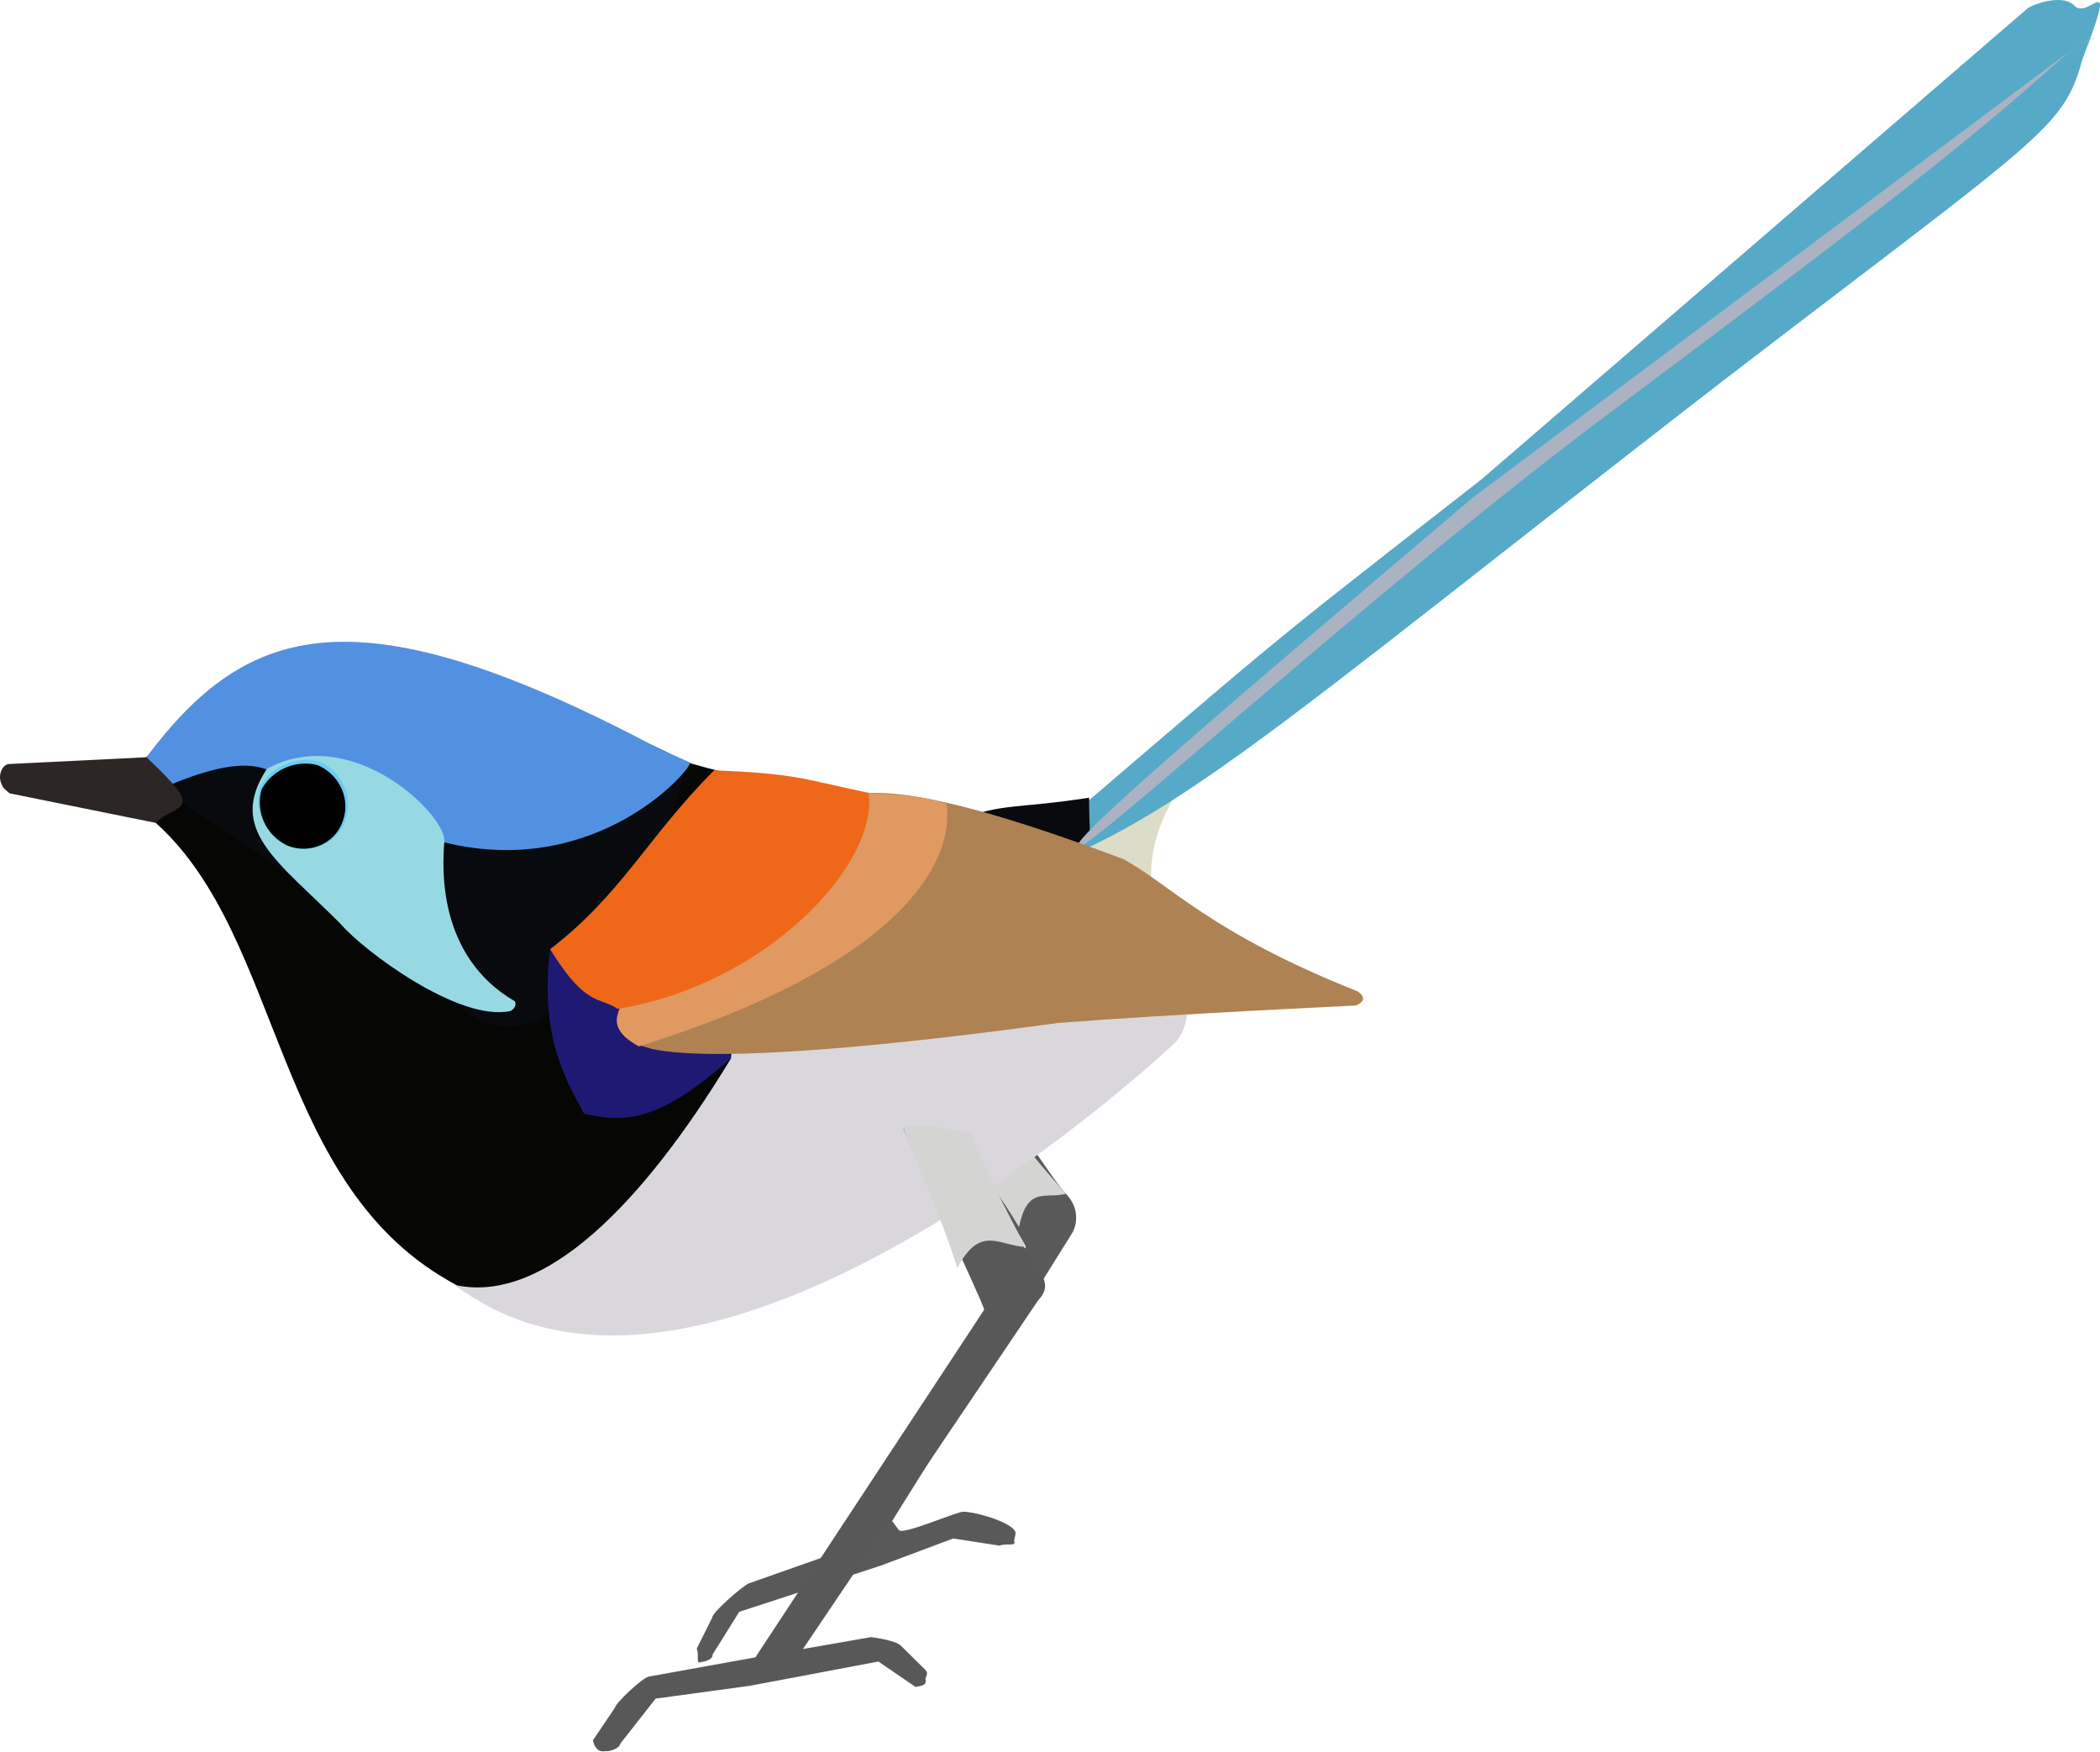
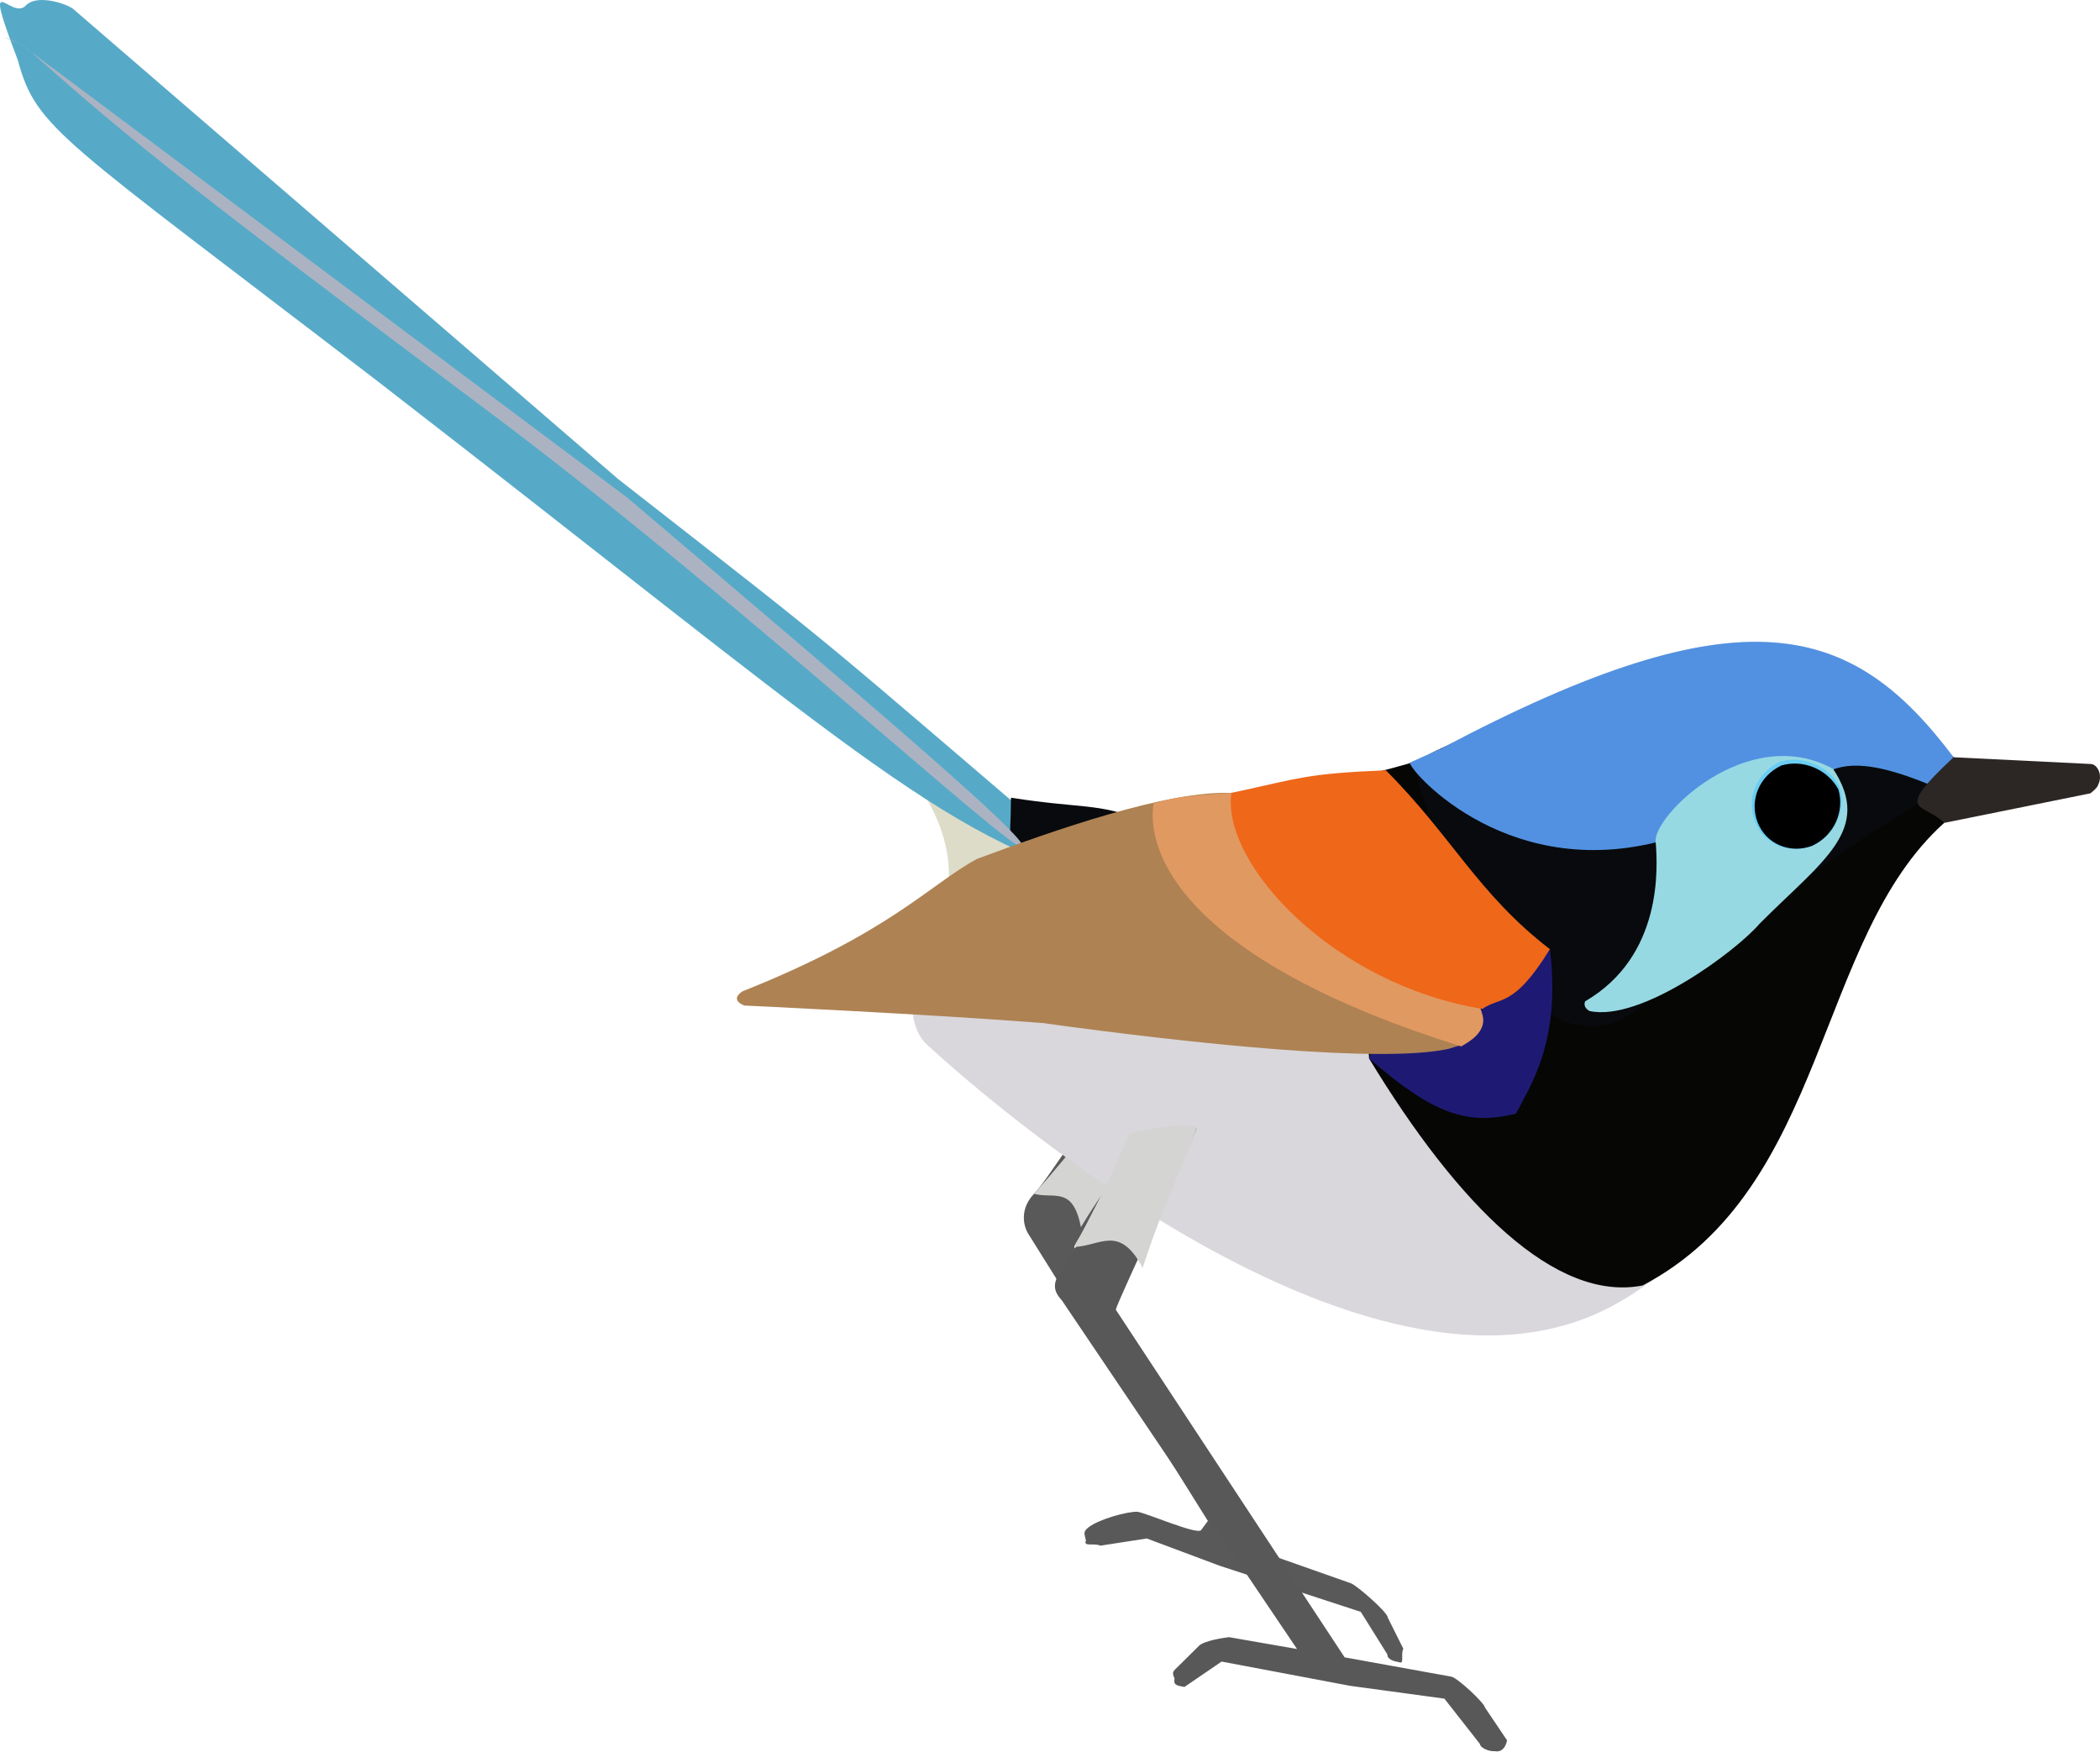
<svg xmlns="http://www.w3.org/2000/svg" xmlns:xlink="http://www.w3.org/1999/xlink" version="1.1" id="Layer_1" x="0px" y="0px" width="98.293" height="81.985" viewBox="0 0 98.293 81.985" xml:space="preserve">
  <defs id="defs44">
	
	
	
	
	
	
	
	
	
</defs>
  <style type="text/css" id="style2">
	.st0{fill:#EEEAE7;}
	.st1{fill:#997C4C;}
	.st2{fill:#404041;}
	.st3{fill:#6C6B6B;}
	.st4{fill:#979594;}
	.st5{clip-path:url(#SVGID_2_);}
	.st6{fill:#231F20;}
</style>
  <g id="layer1" style="display:inline;opacity:1" transform="translate(-1.294431,3.772273)">
-     <g id="g32" transform="matrix(-10.64733,6.886616,6.886616,10.64733,8.594569,-1027.178)" style="opacity:1">
+     <g id="g32" transform="matrix(10.64733,6.886616,-6.886616,10.64733,92.2875,-1027.178)" style="opacity:1">
      <g id="g30">
        <defs id="defs21">
          <path id="SVGID_1_" d="m 73,55.4 c 0,-0.1 0,-0.2 0,-0.2 1.1,-4.6 1.9,-9.5 6.2,-12.5 5,-3.5 6.2,-10.4 2.7,-15.4 C 78.5,22.4 71.8,21.1 67,24.4 v 0 l -24.4,17 -10.2,7.2 -19.3,13.6 c 0,0 30.8,21.1 49.4,7.9 5.2,-3.4 8.9,-8.7 10.5,-14.7 z" />
        </defs>
        <clipPath id="SVGID_2_">
          <use xlink:href="#SVGID_1_" style="overflow:visible" id="use23" x="0" y="0" width="100%" height="100%" />
        </clipPath>
        <g class="st5" clip-path="url(#SVGID_2_)" id="g28">
				
			</g>
      </g>
    </g>
-     <path class="st0" d="m 50.72,37.279 c 0.868,2.168 2.779,2.676 5.035,4.485 0.08,-2.498 -1.625,-4.468 0.451,-8.145 -1.031,-0.699 -4.346,2.069 -5.486,3.66 z" id="path4-1-9-1-3" style="display:inline;fill:#dddcc8;fill-opacity:1;stroke-width:1.516" />
-     <path class="st4" d="M 81.901,14.085 C 96.859,2.607 97.876,2.269 98.757,-0.968 c 1.734,-4.553 0.324,-1.825 -0.367,-2.536 -0.471,-0.522 -1.72,-0.171 -2.194,0.122 L 70.65,18.657 C 59.072,27.698 62.171,25.251 47.798,37.506 55.536,35.47 60.158,30.907 81.901,14.085 Z" id="path14" style="fill:#57aac7;fill-opacity:1;stroke-width:0.926" />
-     <path class="st3" d="m 51.188,52.112 c -0.67,-0.702 -2.139,-3.197 -2.301,-2.941 l -1.454,2.295 c -0.095,0.118 1.854,2.923 1.876,3.136 l -8.77,14.27 -4.181,1.473 c -0.286,0.101 -1.744,1.384 -1.722,1.597 l -0.732,1.467 c 0.14,0.309 -0.081,0.761 0.227,0.62 0.213,-0.022 0.539,-0.137 0.517,-0.35 l 1.246,-1.996 6.609,-2.159 3.407,-1.276 2.171,0.336 c 0.309,-0.14 0.818,0.07 0.677,-0.239 0.073,-0.331 0.149,-0.406 -0.117,-0.616 -0.493,-0.389 -1.827,-0.746 -2.272,-0.732 -0.339,0.011 -2.82,1.103 -3,0.859 L 43.052,67.427 51.47,53.966 c 0.245,-0.414 0.362,-1.184 -0.282,-1.853 z" id="path18892-0" style="display:inline;fill:#5a5959;fill-opacity:1;stroke-width:1.516" />
-     <path class="st2" d="m 51.188,52.112 c -1.97,-2.2 -3.078,-3.778 -3.078,-3.778 0,0 -2.354,0.161 -2.399,0.531 0.363,0.709 1.847,2.431 3.283,4.809 0.381,-1.952 1.257,-1.306 2.195,-1.562 z" id="path12-8-3-7" style="display:inline;fill:#d4d4d3;fill-opacity:1;stroke-width:0.932" />
-     <path class="st0" d="m 24.204,57.407 c 12.178,6.404 32.002,-12.285 32.002,-12.285 0,0 2.626,-2.002 -2.345,-8.687 C 49.465,34.822 42.727,33.153 35.254,32.376 31.409,31.976 33.707,31.833 32.09,31.248 17.979,23.777 12.868,25.385 8.149,31.677 4.53,34.236 6.661,31.48 8.589,34.75 14.633,40.176 15.549,52.856 24.204,57.407 Z" id="path4" style="fill:#d9d7db;fill-opacity:1;stroke-width:1.516" />
-     <path class="st0" d="m 22.698,56.403 c 4.068,0.804 8.631,-3.734 12.809,-10.625 0.21,-4.28 1.191,-6.102 -0.183,-13.359 -2.978,-0.762 -1.94,-0.584 -3.234,-1.172 C 17.948,24.558 13.493,26.041 8.149,31.677 4.53,34.236 6.661,31.48 8.589,34.75 14.633,40.176 14.043,51.852 22.698,56.403 Z" id="path4-1" style="display:inline;opacity:1;fill:#060604;fill-opacity:1;stroke-width:1.516" />
-     <path class="st0" d="m 22.157,42.81 c 6.546,6.478 11.389,-10.599 11.198,-10.777 0,0 0.03,-0.198 -1.264,-0.785 -14.393,-6.877 -18.754,-4.988 -23.941,0.429 0.787,1.497 0.615,1.039 1.731,2.214 5.465,3.341 5.863,4.136 12.278,8.919 z" id="path4-1-9" style="display:inline;fill:#080a0d;fill-opacity:1;stroke-width:1.516" />
-     <path class="st0" d="m 51.431,36.54 c 1.143,-2.036 0.846,-0.077 0.839,-2.969 -3.424,0.529 -4.004,0.231 -6.16,1.054 2.979,1.572 3.366,2.025 5.321,1.914 z" id="path4-1-9-1" style="display:inline;fill:#080a0d;fill-opacity:1;stroke-width:1.516" />
-     <path class="st0" d="m 35.507,45.778 c -0.609,-2.15 -2.067,-2.71 -2.067,-2.71 -2.482,-1.451 -5.101,-1.82 -6.396,-2.408 -0.54,4.353 0.95,6.432 1.584,7.7 2.306,0.569 3.892,0.007 6.879,-2.582 z" id="path4-1-2" style="display:inline;fill:#1e1a74;fill-opacity:1;stroke-width:1.516" />
-     <path class="st0" d="m 22.091,35.663 c 7.242,1.767 11.687,-3.563 11.496,-3.74 0,0 -0.202,-0.087 -1.496,-0.675 -14.111,-7.471 -19.223,-5.863 -23.941,0.429 0.381,2.028 0.091,1.768 1.113,1.288 7.511,-3.108 4.059,2.897 12.83,2.699 z" id="path4-1-9-5" style="display:inline;opacity:1;fill:#5291e1;fill-opacity:1;stroke-width:1.516" />
-     <path class="st4" d="M 76.806,15.427 C 90.059,5.511 93.395,2.891 98.118,-1.332 c 0.581,-0.513 1.573,-0.772 1.183,-0.665 -0.257,0.06 -0.728,0.319 -1.183,0.665 L 70.256,19.502 C 59.286,28.819 51.294,35.582 51.73,35.888 52.166,36.195 65.526,23.845 76.806,15.427 Z" id="path14-5" style="fill:#abb3c3;fill-opacity:1;stroke-width:0.369" />
-     <path class="st3" d="m 31.795,45.329 c 3.145,0.686 11.927,-0.235 19.011,-1.213 5.38,-0.418 13.935,-0.816 13.935,-0.816 0,0 0.735,-0.242 0.09,-0.668 -6.911,-2.747 -8.765,-5.001 -10.972,-6.196 -3.585,-1.334 -8.924,-3.215 -11.906,-3.087 -4.637,0.713 -8.488,3.544 -9.653,5.399 -0.912,3.365 -3.299,5.234 -1.366,6.282 0.79,0.428 -0.435,-0.12 0.86,0.3 z" id="path34" style="fill:#ae8253;fill-opacity:1;stroke-width:0.847" />
-     <path class="st3" d="m 31.194,45.212 c 12.255,-3.831 14.799,-8.613 14.404,-11.365 -0.844,-0.262 -1.353,-0.372 -3.644,-0.499 -4.637,0.713 -6.403,3.216 -7.567,5.07 -0.912,3.365 -6.488,4.96 -3.193,6.793 z" id="path34-4" style="display:inline;fill:#e09961;fill-opacity:1;stroke-width:0.847" />
-     <path class="st3" d="m 30.196,43.455 c 6.923,-1.112 12.219,-6.749 11.757,-10.107 -3.257,-0.706 -3.496,-0.904 -7.231,-1.061 -3.092,3.088 -4.312,5.785 -7.678,8.373 1.694,2.767 2.347,2.217 3.152,2.795 z" id="path34-4-3" style="display:inline;fill:#ef6719;fill-opacity:1;stroke-width:0.847" />
-     <path class="st2" d="M 8.149,31.677 1.696,31.994 c -0.3,0.044 -0.533,0.538 -0.317,0.966 0.022,0.15 0.366,0.406 0.366,0.406 l 6.844,1.384 C 9.56,33.77 11.037,34.373 8.149,31.677 Z" id="path12" style="fill:#2c2725;fill-opacity:1;stroke-width:1.516" />
-     <path class="st3" d="M 49.753,55.489 C 49.358,55.017 46.473,49.213 46.171,49.194 L 43.59,49.032 c -0.12,0.093 3.795,8.297 3.768,8.51 l -10.707,16.27 -4.99,0.902 c -0.298,0.054 -1.554,1.236 -1.581,1.449 l -1.032,1.533 c 0.065,0.333 0.251,0.572 0.583,0.507 0.213,0.027 0.665,-0.131 0.692,-0.343 l 1.658,-2.115 4.402,-0.599 6.026,-1.137 1.74,1.189 c 0.333,-0.065 0.529,-0.071 0.463,-0.403 0.147,-0.305 0.06,-0.331 -0.181,-0.569 l -0.963,-0.954 c -0.241,-0.239 -1.103,-0.367 -1.404,-0.406 l -3.185,0.555 10.998,-16.308 c 0.386,-0.429 0.546,-0.821 -0.126,-1.623 z" id="path18892" style="fill:#595858;fill-opacity:1;stroke-width:1.516" />
-     <path class="st0" d="m 13.784,32.225 c -1.872,2.855 0.5,4.288 3.451,7.251 1.06,1.247 5.54,4.604 7.952,4.08 0,0 0.327,-0.155 0.208,-0.453 -3.657,-2.127 -3.392,-6.313 -3.305,-7.441 0.197,-1.183 -4.283,-5.646 -8.307,-3.438 z" id="path39" style="fill:#97d9e3;fill-opacity:1;stroke-width:1.516" />
-     <path class="st6" d="m 14.754,35.833 c 1.077,0.414 2.279,-0.075 2.693,-1.152 v 0 c 0.414,-1.077 -0.075,-2.279 -1.175,-2.797 -1.054,-0.31 -2.256,0.179 -2.797,1.175 -0.31,1.054 0.179,2.256 1.279,2.774 z" id="path36-2" style="display:inline;fill:#6acdf3;fill-opacity:1;stroke-width:1.067" />
-     <path class="st6" d="m 14.758,35.818 c 1.025,0.394 2.169,-0.071 2.563,-1.096 v 0 c 0.394,-1.025 -0.071,-2.169 -1.118,-2.662 -1.003,-0.295 -2.146,0.17 -2.662,1.118 -0.295,1.003 0.17,2.146 1.217,2.639 z" id="path36" style="fill:#000000;fill-opacity:1;stroke-width:1.015" />
-     <path class="st2" d="m 49.31,54.602 c -1.727,-3.161 -2.59,-5.32 -2.59,-5.32 0,0 -2.956,-0.648 -3.13,-0.25 0.221,0.923 1.501,3.376 2.513,6.548 1.094,-2.054 1.969,-1.022 3.207,-0.978 z" id="path12-8-3" style="display:inline;fill:#d4d4d3;fill-opacity:1;stroke-width:1.14" />
+     <path class="st0" d="m 50.162,37.279 c -0.868,2.168 -2.779,2.676 -5.035,4.485 -0.08,-2.498 1.625,-4.468 -0.451,-8.145 1.031,-0.699 4.346,2.069 5.486,3.66 z" id="path4-1-9-1-3" style="display:inline;fill:#dddcc8;fill-opacity:1;stroke-width:1.516" />
+     <path class="st4" d="M 18.982,14.085 C 4.023,2.607 3.006,2.269 2.125,-0.968 c -1.734,-4.553 -0.324,-1.825 0.367,-2.536 0.471,-0.522 1.72,-0.171 2.194,0.122 L 30.232,18.657 c 11.577,9.041 8.479,6.594 22.852,18.849 C 45.346,35.47 40.724,30.907 18.982,14.085 Z" id="path14" style="fill:#57aac7;fill-opacity:1;stroke-width:0.926" />
+     <path class="st3" d="m 49.694,52.112 c 0.67,-0.702 2.139,-3.197 2.301,-2.941 l 1.454,2.295 c 0.095,0.118 -1.854,2.923 -1.876,3.136 l 8.77,14.27 4.181,1.473 c 0.286,0.101 1.744,1.384 1.722,1.597 l 0.732,1.467 c -0.14,0.309 0.081,0.761 -0.227,0.62 -0.213,-0.022 -0.539,-0.137 -0.517,-0.35 l -1.246,-1.996 -6.609,-2.159 -3.407,-1.276 -2.171,0.336 c -0.309,-0.14 -0.818,0.07 -0.677,-0.239 -0.073,-0.331 -0.149,-0.406 0.117,-0.616 0.493,-0.389 1.827,-0.746 2.272,-0.732 0.339,0.011 2.82,1.103 3,0.859 L 57.83,67.427 49.412,53.966 c -0.245,-0.414 -0.362,-1.184 0.282,-1.853 z" id="path18892-0" style="display:inline;fill:#5a5959;fill-opacity:1;stroke-width:1.516" />
+     <path class="st2" d="m 49.694,52.112 c 1.97,-2.2 3.078,-3.778 3.078,-3.778 0,0 2.354,0.161 2.399,0.531 -0.363,0.709 -1.847,2.431 -3.283,4.809 -0.381,-1.952 -1.257,-1.306 -2.195,-1.562 z" id="path12-8-3-7" style="display:inline;fill:#d4d4d3;fill-opacity:1;stroke-width:0.932" />
+     <path class="st0" d="M 76.678,57.407 C 64.5,63.811 44.677,45.122 44.677,45.122 c 0,0 -2.626,-2.002 2.345,-8.687 4.395,-1.613 11.133,-3.282 18.606,-4.059 3.845,-0.4 1.547,-0.542 3.163,-1.128 14.111,-7.471 19.223,-5.863 23.941,0.429 3.619,2.56 1.488,-0.197 -0.44,3.073 -6.044,5.427 -6.96,18.106 -15.615,22.657 z" id="path4" style="fill:#d9d7db;fill-opacity:1;stroke-width:1.516" />
+     <path class="st0" d="m 78.184,56.403 c -4.068,0.804 -8.631,-3.734 -12.809,-10.625 -0.21,-4.28 -1.191,-6.102 0.183,-13.359 2.978,-0.762 1.94,-0.584 3.234,-1.172 14.143,-6.69 18.598,-5.207 23.941,0.429 3.619,2.56 1.488,-0.197 -0.44,3.073 -6.044,5.427 -5.454,17.102 -14.109,21.653 z" id="path4-1" style="display:inline;opacity:1;fill:#060604;fill-opacity:1;stroke-width:1.516" />
+     <path class="st0" d="M 78.725,42.81 C 72.178,49.288 67.336,32.211 67.527,32.033 c 0,0 -0.03,-0.198 1.264,-0.785 14.393,-6.877 18.754,-4.988 23.941,0.429 -0.787,1.497 -0.615,1.039 -1.731,2.214 -5.465,3.341 -5.863,4.136 -12.278,8.919 z" id="path4-1-9" style="display:inline;fill:#080a0d;fill-opacity:1;stroke-width:1.516" />
+     <path class="st0" d="m 49.451,36.54 c -1.143,-2.036 -0.846,-0.077 -0.839,-2.969 3.424,0.529 4.004,0.231 6.16,1.054 -2.979,1.572 -3.366,2.025 -5.321,1.914 z" id="path4-1-9-1" style="display:inline;fill:#080a0d;fill-opacity:1;stroke-width:1.516" />
+     <path class="st0" d="m 65.375,45.778 c 0.609,-2.15 2.067,-2.71 2.067,-2.71 2.482,-1.451 5.101,-1.82 6.396,-2.408 0.54,4.353 -0.95,6.432 -1.584,7.7 -2.306,0.569 -3.892,0.007 -6.879,-2.582 z" id="path4-1-2" style="display:inline;fill:#1e1a74;fill-opacity:1;stroke-width:1.516" />
+     <path class="st0" d="m 78.791,35.663 c -7.242,1.767 -11.687,-3.563 -11.496,-3.74 0,0 0.202,-0.087 1.496,-0.675 14.111,-7.471 19.223,-5.863 23.941,0.429 -0.381,2.028 -0.091,1.768 -1.113,1.288 -7.511,-3.108 -4.059,2.897 -12.83,2.699 z" id="path4-1-9-5" style="display:inline;opacity:1;fill:#5291e1;fill-opacity:1;stroke-width:1.516" />
+     <path class="st4" d="M 24.076,15.427 C 10.823,5.511 7.487,2.891 2.764,-1.332 c -0.581,-0.513 -1.573,-0.772 -1.183,-0.665 0.257,0.06 0.728,0.319 1.183,0.665 L 30.626,19.502 C 41.596,28.819 49.588,35.582 49.152,35.888 48.716,36.195 35.356,23.845 24.076,15.427 Z" id="path14-5" style="fill:#abb3c3;fill-opacity:1;stroke-width:0.369" />
+     <path class="st3" d="m 69.087,45.329 c -3.145,0.686 -11.927,-0.235 -19.011,-1.213 -5.38,-0.418 -13.935,-0.816 -13.935,-0.816 0,0 -0.735,-0.242 -0.09,-0.668 6.911,-2.747 8.765,-5.001 10.972,-6.196 3.585,-1.334 8.924,-3.215 11.906,-3.087 4.637,0.713 8.488,3.544 9.653,5.399 0.912,3.365 3.299,5.234 1.366,6.282 -0.79,0.428 0.435,-0.12 -0.86,0.3 z" id="path34" style="fill:#ae8253;fill-opacity:1;stroke-width:0.847" />
+     <path class="st3" d="M 69.688,45.212 C 57.433,41.381 54.889,36.599 55.285,33.847 c 0.844,-0.262 1.353,-0.372 3.644,-0.499 4.637,0.713 6.403,3.216 7.567,5.07 0.912,3.365 6.488,4.96 3.193,6.793 z" id="path34-4" style="display:inline;fill:#e09961;fill-opacity:1;stroke-width:0.847" />
+     <path class="st3" d="M 70.686,43.455 C 63.763,42.343 58.467,36.706 58.929,33.348 c 3.257,-0.706 3.496,-0.904 7.231,-1.061 3.092,3.088 4.312,5.785 7.678,8.373 -1.694,2.767 -2.347,2.217 -3.152,2.795 z" id="path34-4-3" style="display:inline;fill:#ef6719;fill-opacity:1;stroke-width:0.847" />
+     <path class="st2" d="m 92.733,31.677 6.453,0.317 c 0.3,0.044 0.533,0.538 0.317,0.966 -0.022,0.15 -0.366,0.406 -0.366,0.406 l -6.844,1.384 c -0.971,-0.98 -2.448,-0.377 0.44,-3.073 z" id="path12" style="fill:#2c2725;fill-opacity:1;stroke-width:1.516" />
+     <path class="st3" d="m 51.129,55.489 c 0.395,-0.472 3.28,-6.275 3.582,-6.294 l 2.581,-0.162 c 0.12,0.093 -3.795,8.297 -3.768,8.51 l 10.707,16.27 4.99,0.902 c 0.298,0.054 1.554,1.236 1.581,1.449 l 1.032,1.533 c -0.065,0.333 -0.251,0.572 -0.583,0.507 -0.213,0.027 -0.665,-0.131 -0.692,-0.343 l -1.658,-2.115 -4.402,-0.599 -6.026,-1.137 -1.74,1.189 c -0.333,-0.065 -0.529,-0.071 -0.463,-0.403 -0.147,-0.305 -0.06,-0.331 0.181,-0.569 l 0.963,-0.954 c 0.241,-0.239 1.103,-0.367 1.404,-0.406 l 3.185,0.555 -10.998,-16.308 c -0.386,-0.429 -0.546,-0.821 0.126,-1.623 z" id="path18892" style="fill:#595858;fill-opacity:1;stroke-width:1.516" />
+     <path class="st0" d="m 87.098,32.225 c 1.872,2.855 -0.5,4.288 -3.451,7.251 -1.06,1.247 -5.54,4.604 -7.952,4.08 0,0 -0.327,-0.155 -0.208,-0.453 3.657,-2.127 3.392,-6.313 3.305,-7.441 -0.197,-1.183 4.283,-5.646 8.307,-3.438 z" id="path39" style="fill:#97d9e3;fill-opacity:1;stroke-width:1.516" />
+     <path class="st6" d="m 86.128,35.833 c -1.077,0.414 -2.279,-0.075 -2.693,-1.152 v 0 c -0.414,-1.077 0.075,-2.279 1.175,-2.797 1.054,-0.31 2.256,0.179 2.797,1.175 0.31,1.054 -0.179,2.256 -1.279,2.774 z" id="path36-2" style="display:inline;fill:#6acdf3;fill-opacity:1;stroke-width:1.067" />
+     <path class="st6" d="m 86.124,35.818 c -1.025,0.394 -2.169,-0.071 -2.563,-1.096 v 0 c -0.394,-1.025 0.071,-2.169 1.118,-2.662 1.003,-0.295 2.146,0.17 2.662,1.118 0.295,1.003 -0.17,2.146 -1.217,2.639 z" id="path36" style="fill:#000000;fill-opacity:1;stroke-width:1.015" />
+     <path class="st2" d="m 51.572,54.602 c 1.727,-3.161 2.59,-5.32 2.59,-5.32 0,0 2.956,-0.648 3.13,-0.25 -0.221,0.923 -1.501,3.376 -2.513,6.548 -1.094,-2.054 -1.969,-1.022 -3.207,-0.978 z" id="path12-8-3" style="display:inline;fill:#d4d4d3;fill-opacity:1;stroke-width:1.14" />
  </g>
</svg>
